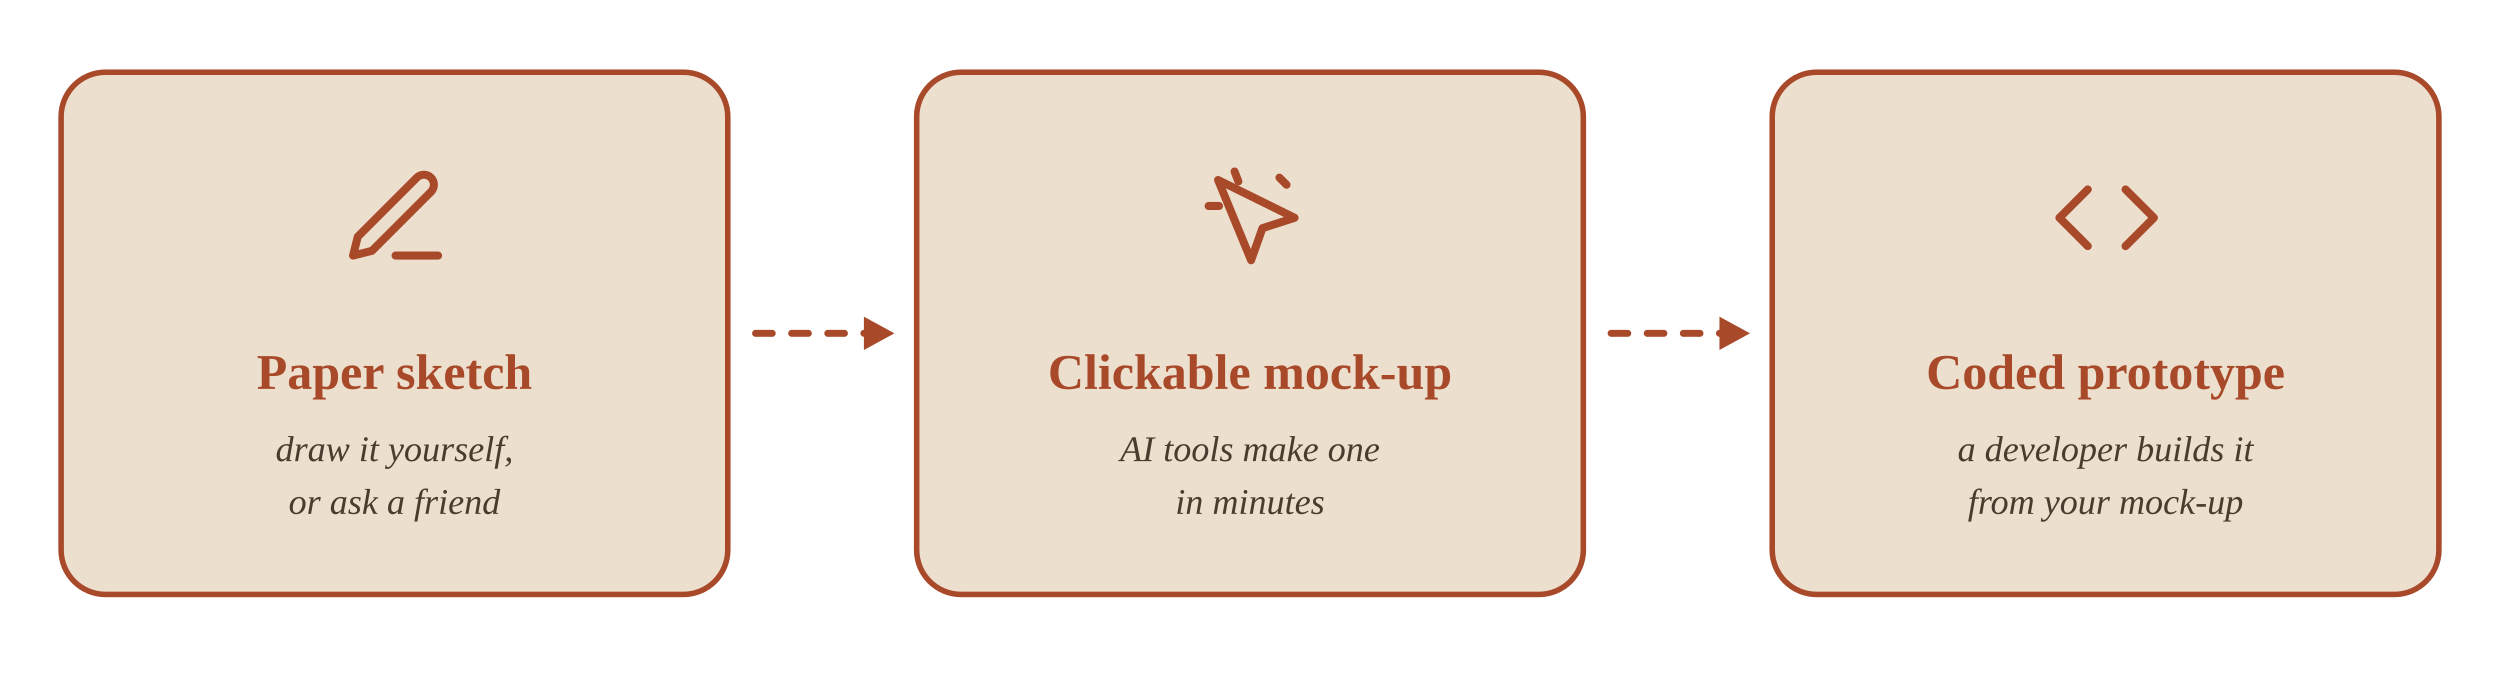
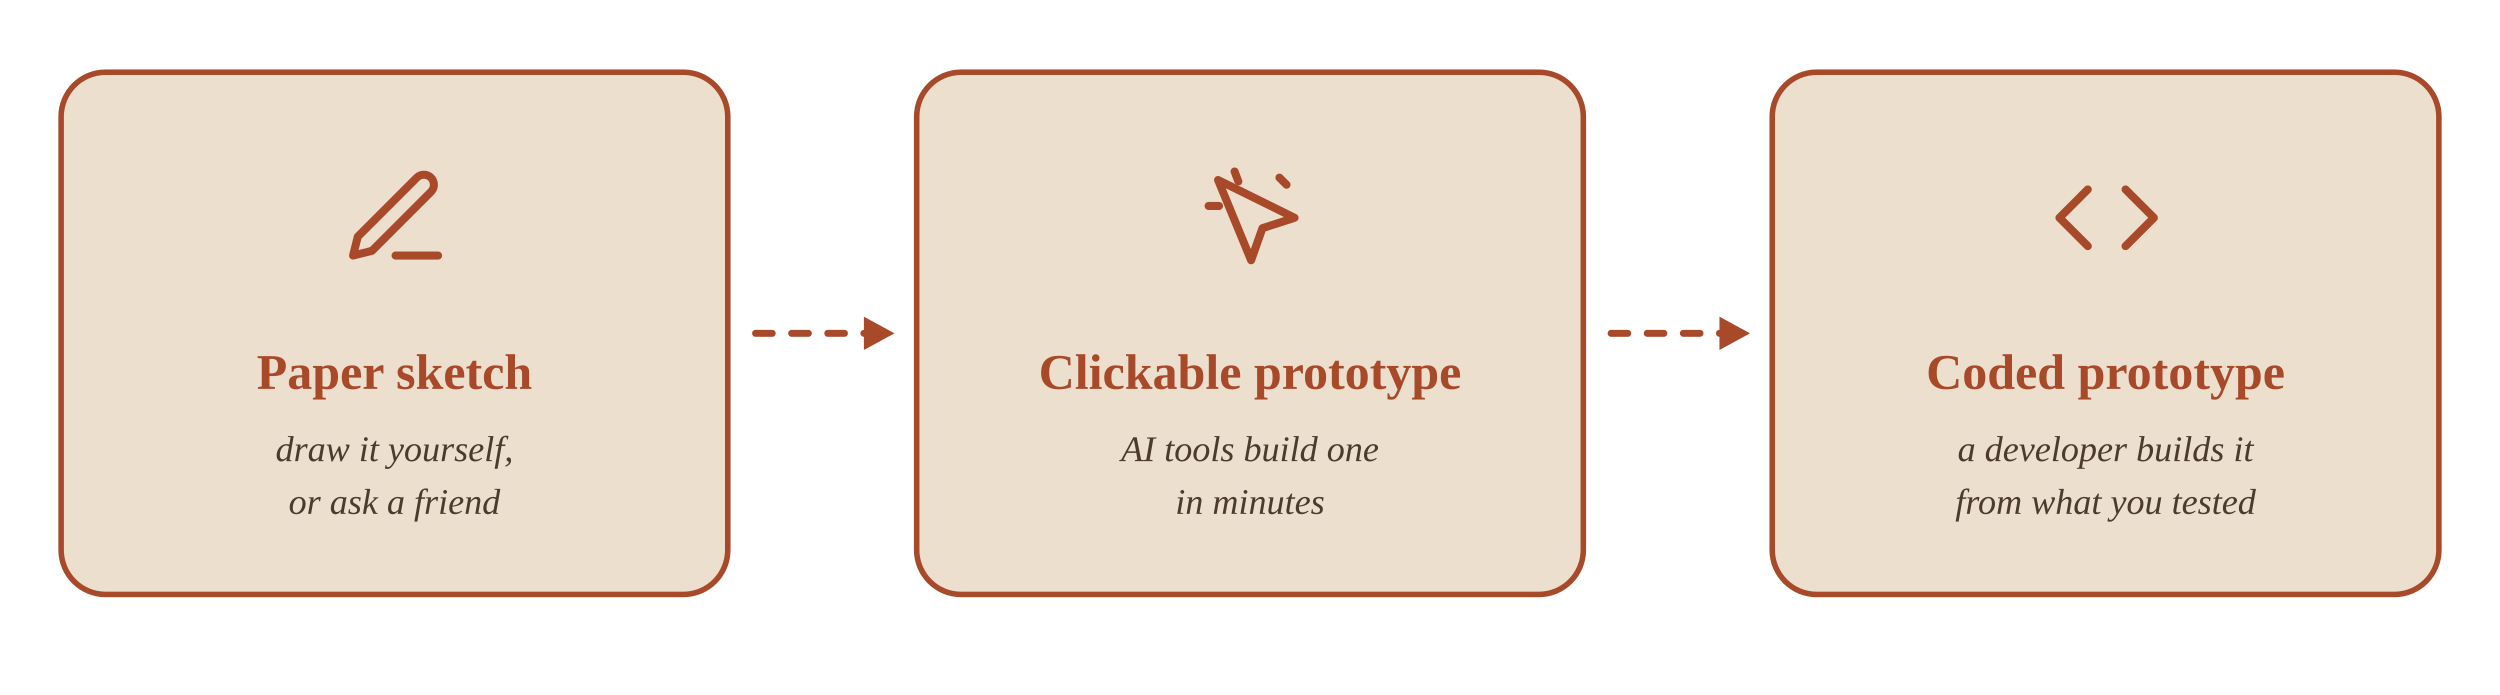
<svg xmlns="http://www.w3.org/2000/svg" viewBox="0 0 900 250" font-family="Georgia, 'Times New Roman', serif">
  <rect x="22" y="26" width="240" height="188" rx="16" fill="#ECDFCD" stroke="#A8492A" stroke-width="2" />
  <g transform="translate(122,58) scale(1.7)" fill="none" stroke="#A8492A" stroke-width="1.7" stroke-linecap="round" stroke-linejoin="round">
    <path d="M12 20h9" />
    <path d="M16.5 3.5a2.1 2.1 0 0 1 3 3L7 19l-4 1 1-4Z" />
  </g>
  <text x="142" y="140" text-anchor="middle" font-size="18" font-weight="bold" fill="#A8492A">Paper sketch</text>
  <text x="142" y="166" text-anchor="middle" font-size="13" font-style="italic" fill="#4A3B2E">draw it yourself,</text>
  <text x="142" y="185" text-anchor="middle" font-size="13" font-style="italic" fill="#4A3B2E">or ask a friend</text>
  <line x1="272" y1="120" x2="312" y2="120" stroke="#A8492A" stroke-width="2.5" stroke-dasharray="6 7" stroke-linecap="round" />
  <path d="M322 120l-11 -6v12z" fill="#A8492A" />
  <rect x="330" y="26" width="240" height="188" rx="16" fill="#ECDFCD" stroke="#A8492A" stroke-width="2" />
  <g transform="translate(430,58) scale(1.7)" fill="none" stroke="#A8492A" stroke-width="1.7" stroke-linecap="round" stroke-linejoin="round">
    <path d="M5 4l7 17 2.4-6.8L21.2 12Z" />
    <path d="M18 3.5l1.5 1.5" />
    <path d="M3 9.5h2.2" />
    <path d="M8.5 2.2l.8 2.1" />
  </g>
-   <text x="450" y="140" text-anchor="middle" font-size="18" font-weight="bold" fill="#A8492A">Clickable mock-up</text>
-   <text x="450" y="166" text-anchor="middle" font-size="13" font-style="italic" fill="#4A3B2E">AI tools make one</text>
+   <text x="450" y="140" text-anchor="middle" font-size="18" font-weight="bold" fill="#A8492A">Clickable prototype</text>
+   <text x="450" y="166" text-anchor="middle" font-size="13" font-style="italic" fill="#4A3B2E">AI tools build one</text>
  <text x="450" y="185" text-anchor="middle" font-size="13" font-style="italic" fill="#4A3B2E">in minutes</text>
  <line x1="580" y1="120" x2="620" y2="120" stroke="#A8492A" stroke-width="2.5" stroke-dasharray="6 7" stroke-linecap="round" />
  <path d="M630 120l-11 -6v12z" fill="#A8492A" />
  <rect x="638" y="26" width="240" height="188" rx="16" fill="#ECDFCD" stroke="#A8492A" stroke-width="2" />
  <g transform="translate(738,58) scale(1.7)" fill="none" stroke="#A8492A" stroke-width="1.7" stroke-linecap="round" stroke-linejoin="round">
    <path d="M16 18l6-6-6-6" />
    <path d="M8 6l-6 6 6 6" />
  </g>
  <text x="758" y="140" text-anchor="middle" font-size="18" font-weight="bold" fill="#A8492A">Coded prototype</text>
  <text x="758" y="166" text-anchor="middle" font-size="13" font-style="italic" fill="#4A3B2E">a developer builds it</text>
-   <text x="758" y="185" text-anchor="middle" font-size="13" font-style="italic" fill="#4A3B2E">from your mock-up</text>
+   <text x="758" y="185" text-anchor="middle" font-size="13" font-style="italic" fill="#4A3B2E">from what you tested</text>
</svg>
